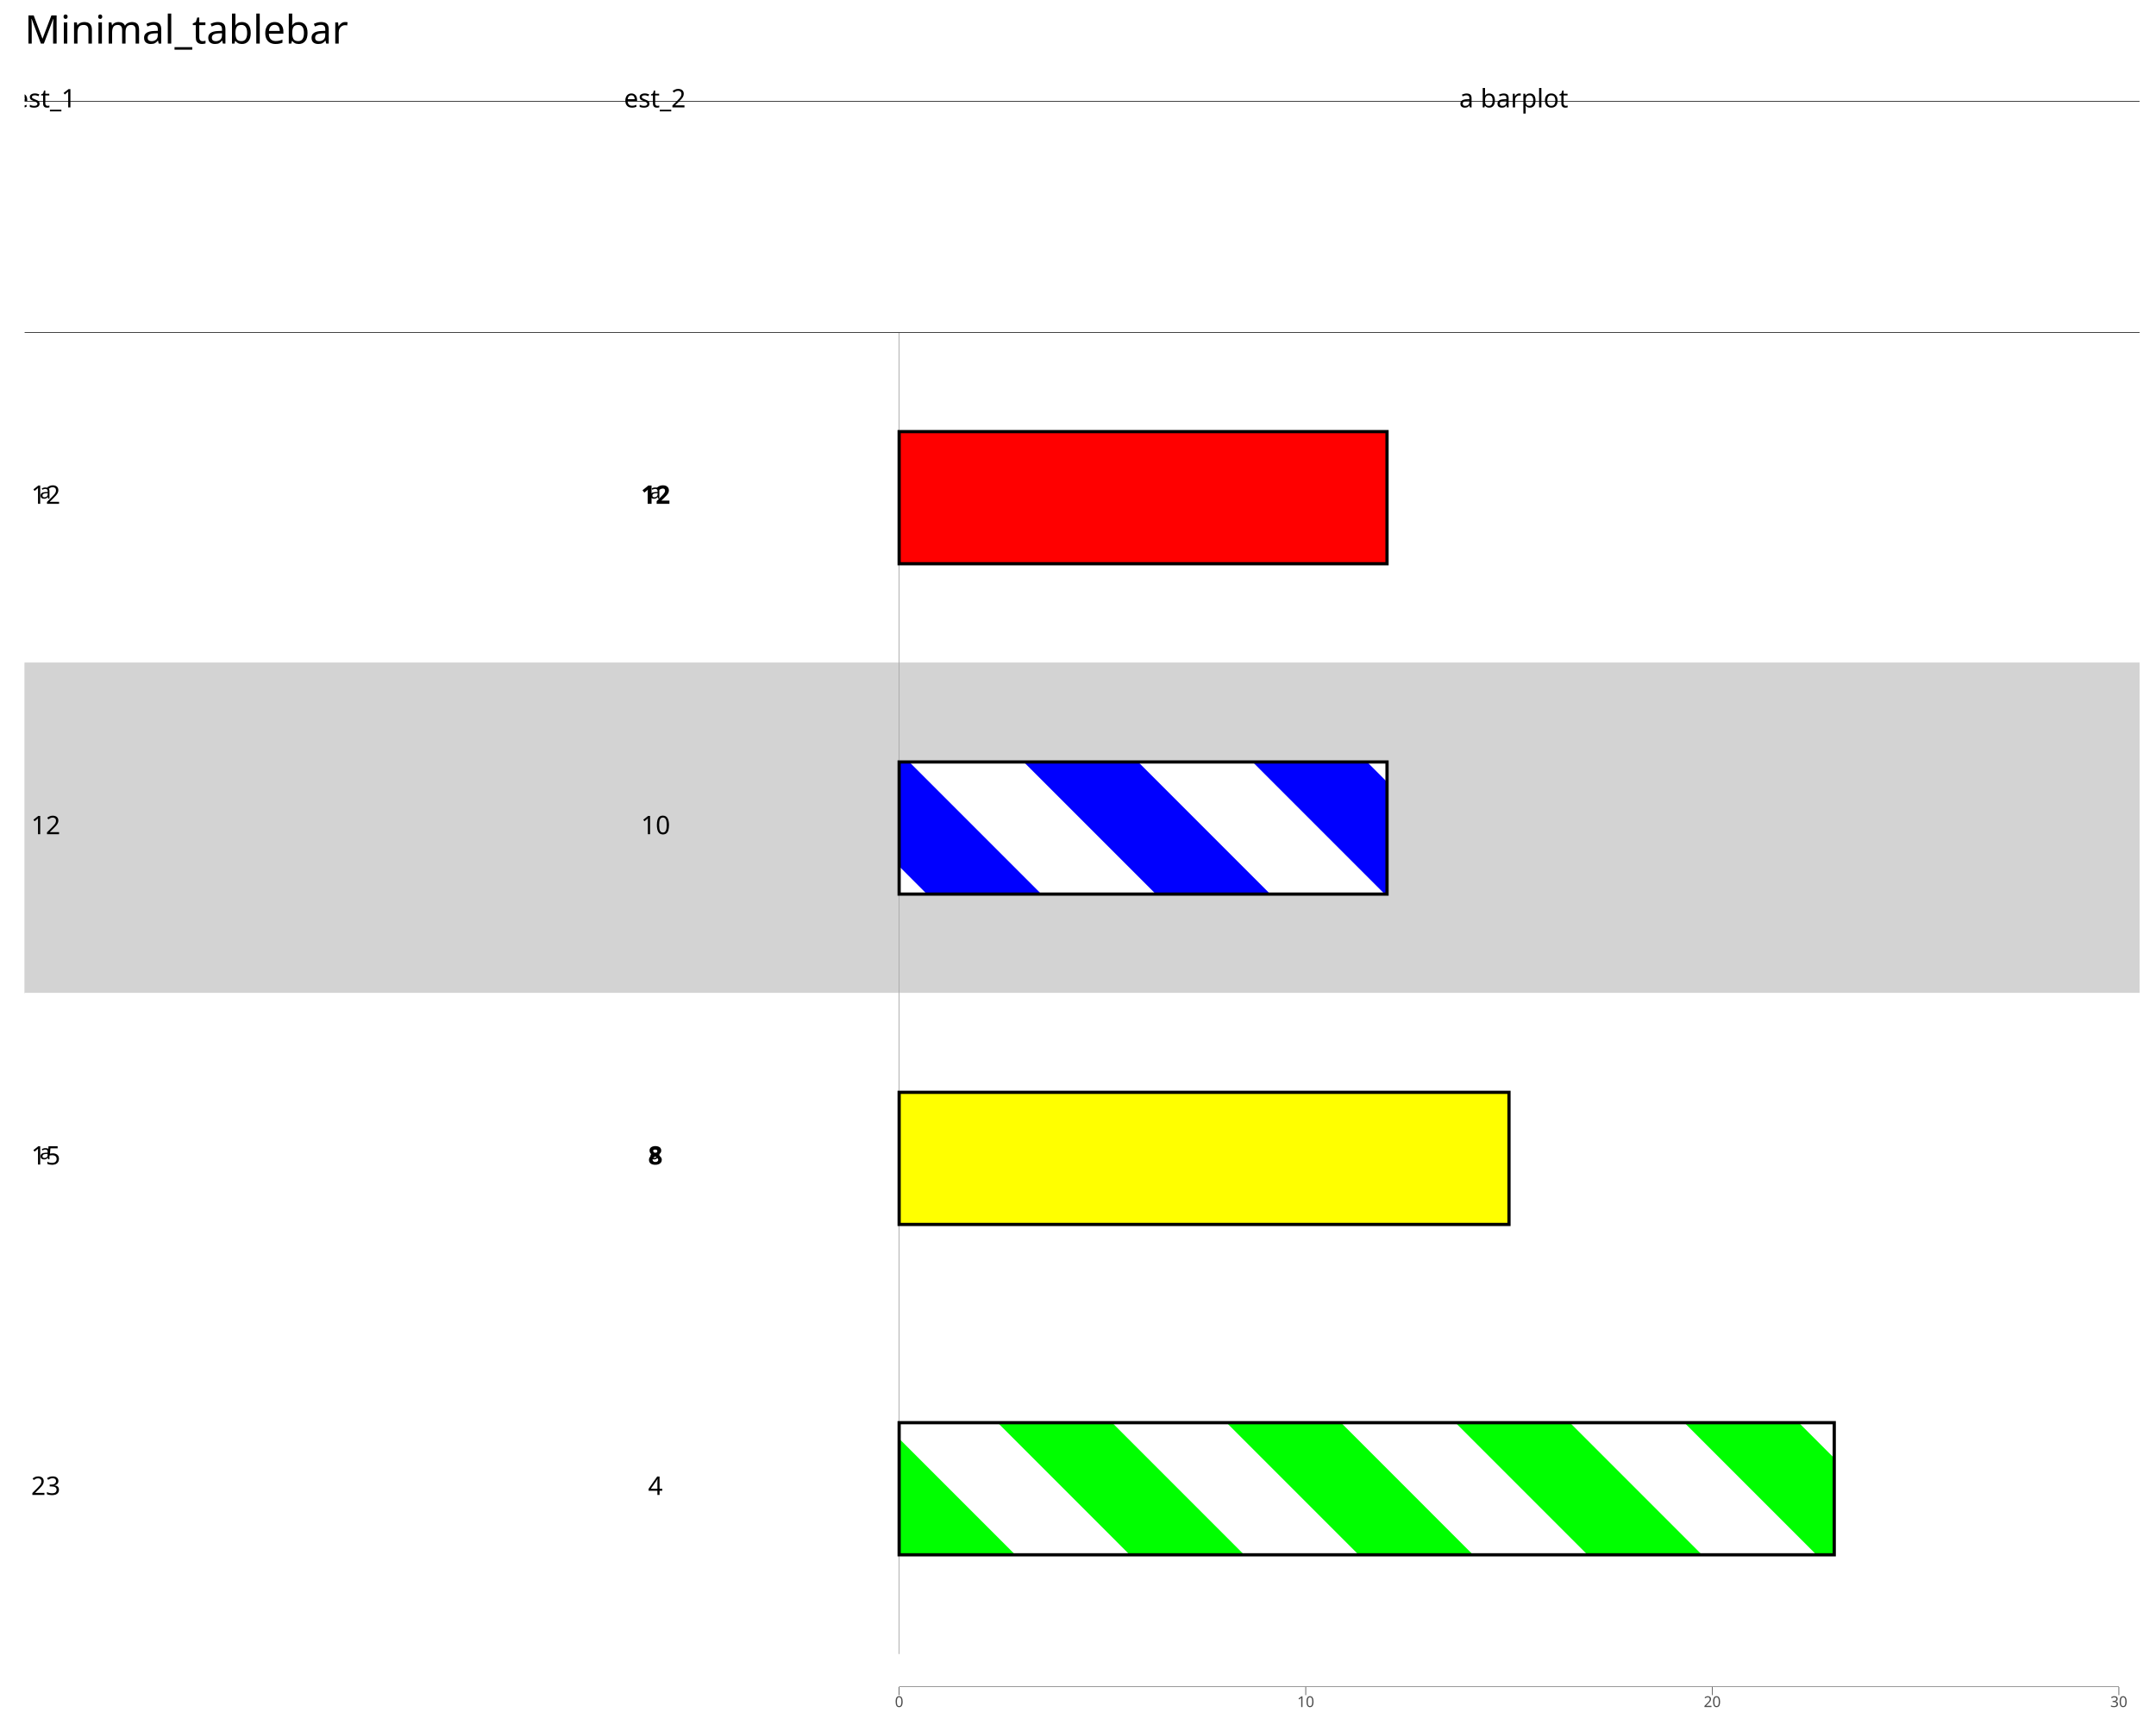
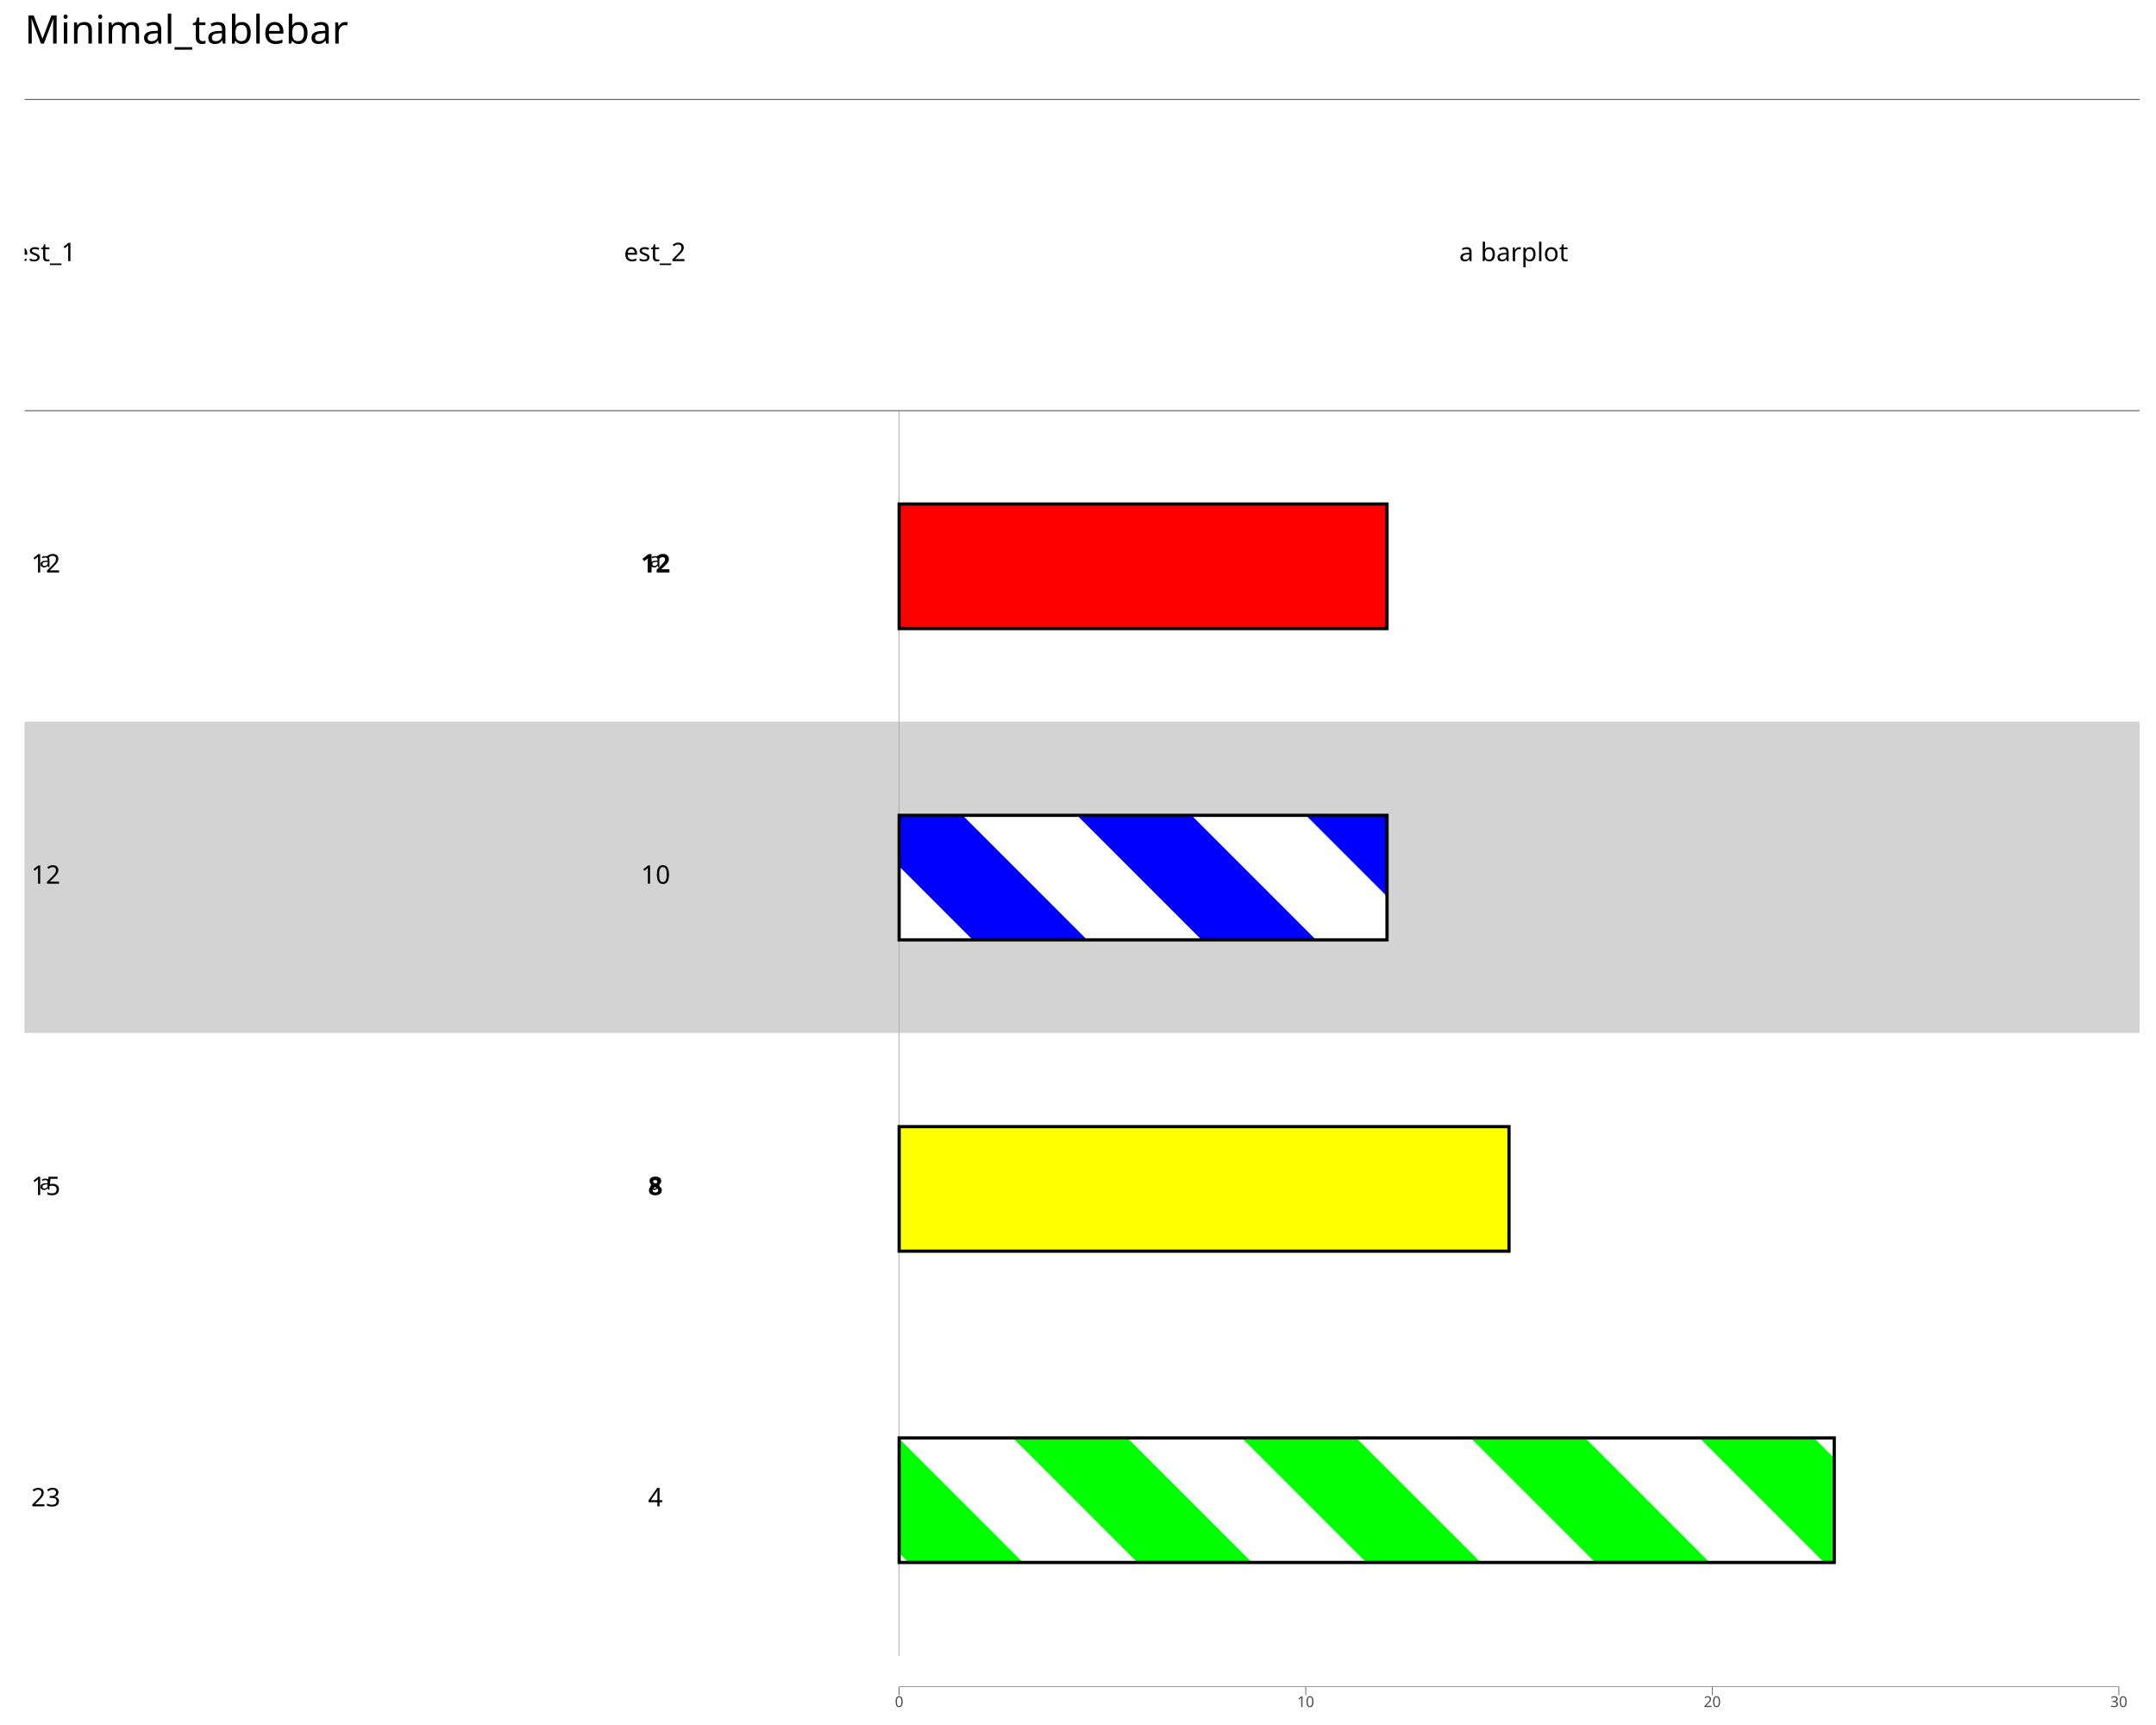
<svg xmlns="http://www.w3.org/2000/svg" class="svglite" data-engine-version="2.0" width="720.00pt" height="576.00pt" viewBox="0 0 720.00 576.00">
  <defs>
    <style type="text/css">
    .svglite line, .svglite polyline, .svglite polygon, .svglite path, .svglite rect, .svglite circle {
      fill: none;
      stroke: #000000;
      stroke-linecap: round;
      stroke-linejoin: round;
      stroke-miterlimit: 10.00;
    }
  </style>
  </defs>
  <rect width="100%" height="100%" style="stroke: none; fill: #FFFFFF;" />
  <defs>
    <clipPath id="cpMC4wMHw3MjAuMDB8MC4wMHw1NzYuMDA=">
      <rect x="0.00" y="0.00" width="720.00" height="576.00" />
    </clipPath>
  </defs>
  <g clip-path="url(#cpMC4wMHw3MjAuMDB8MC4wMHw1NzYuMDA=)">
    <rect x="0.00" y="0.00" width="720.00" height="576.00" style="stroke-width: 1.07; stroke: #FFFFFF; fill: #FFFFFF;" />
  </g>
  <defs>
    <clipPath id="cpOC4yMnw3MTQuNTJ8MjIuNzh8NTYzLjMw">
      <rect x="8.22" y="22.78" width="706.30" height="540.52" />
    </clipPath>
  </defs>
  <g clip-path="url(#cpOC4yMnw3MTQuNTJ8MjIuNzh8NTYzLjMw)">
    <rect x="8.22" y="22.78" width="706.30" height="540.52" style="stroke-width: 1.07; stroke: none; fill: #FFFFFF;" />
-     <rect x="8.22" y="111.03" width="706.30" height="110.31" style="stroke-width: 0.21; stroke: #FFFFFF; stroke-linecap: butt; stroke-linejoin: miter; fill: #FFFFFF;" />
-     <rect x="8.22" y="221.34" width="706.30" height="110.31" style="stroke-width: 0.21; stroke: #D3D3D3; stroke-linecap: butt; stroke-linejoin: miter; fill: #D3D3D3;" />
-     <rect x="8.22" y="331.65" width="706.30" height="110.31" style="stroke-width: 0.21; stroke: #FFFFFF; stroke-linecap: butt; stroke-linejoin: miter; fill: #FFFFFF;" />
-     <rect x="8.22" y="441.96" width="706.30" height="110.31" style="stroke-width: 0.21; stroke: #FFFFFF; stroke-linecap: butt; stroke-linejoin: miter; fill: #FFFFFF;" />
-     <line x1="300.27" y1="111.03" x2="300.27" y2="552.27" style="stroke-width: 0.21; stroke: #A9A9A9; stroke-linecap: butt;" />
-     <line x1="300.27" y1="111.03" x2="300.27" y2="552.27" style="stroke-width: 0.21; stroke: #A9A9A9; stroke-linecap: butt;" />
-     <rect x="8.22" y="33.81" width="706.30" height="77.22" style="stroke-width: 1.07; stroke: none; stroke-linecap: butt; stroke-linejoin: miter; fill: #FFFFFF;" />
-     <rect x="8.22" y="33.81" width="706.30" height="77.22" style="stroke-width: 1.07; stroke: none; stroke-linecap: butt; stroke-linejoin: miter; fill: #FFFFFF;" />
-     <rect x="8.22" y="33.81" width="706.30" height="77.22" style="stroke-width: 1.07; stroke: none; stroke-linecap: butt; stroke-linejoin: miter; fill: #FFFFFF;" />
-     <rect x="8.22" y="33.81" width="706.30" height="77.22" style="stroke-width: 1.07; stroke: none; stroke-linecap: butt; stroke-linejoin: miter; fill: #FFFFFF;" />
+     <rect x="8.22" y="137.12" width="706.30" height="103.95" style="stroke-width: 0.21; stroke: #FFFFFF; stroke-linecap: butt; stroke-linejoin: miter; fill: #FFFFFF;" />
+     <rect x="8.22" y="241.07" width="706.30" height="103.95" style="stroke-width: 0.21; stroke: #D3D3D3; stroke-linecap: butt; stroke-linejoin: miter; fill: #D3D3D3;" />
+     <rect x="8.22" y="345.02" width="706.30" height="103.95" style="stroke-width: 0.21; stroke: #FFFFFF; stroke-linecap: butt; stroke-linejoin: miter; fill: #FFFFFF;" />
+     <rect x="8.22" y="448.96" width="706.30" height="103.95" style="stroke-width: 0.21; stroke: #FFFFFF; stroke-linecap: butt; stroke-linejoin: miter; fill: #FFFFFF;" />
+     <line x1="300.27" y1="137.12" x2="300.27" y2="552.91" style="stroke-width: 0.21; stroke: #A9A9A9; stroke-linecap: butt;" />
+     <line x1="300.27" y1="137.12" x2="300.27" y2="552.91" style="stroke-width: 0.21; stroke: #A9A9A9; stroke-linecap: butt;" />
+     <rect x="8.22" y="33.18" width="706.30" height="103.95" style="stroke-width: 1.07; stroke: none; stroke-linecap: butt; stroke-linejoin: miter; fill: #FFFFFF;" />
+     <rect x="8.22" y="33.18" width="706.30" height="103.95" style="stroke-width: 1.07; stroke: none; stroke-linecap: butt; stroke-linejoin: miter; fill: #FFFFFF;" />
+     <rect x="8.22" y="33.18" width="706.30" height="103.95" style="stroke-width: 1.07; stroke: none; stroke-linecap: butt; stroke-linejoin: miter; fill: #FFFFFF;" />
+     <rect x="8.22" y="33.18" width="706.30" height="103.95" style="stroke-width: 1.07; stroke: none; stroke-linecap: butt; stroke-linejoin: miter; fill: #FFFFFF;" />
    <line x1="300.27" y1="563.30" x2="707.60" y2="563.30" style="stroke-width: 0.21; stroke-linecap: butt;" />
-     <line x1="8.22" y1="111.03" x2="714.52" y2="111.03" style="stroke-width: 0.21; stroke-linecap: butt;" />
-     <line x1="8.22" y1="33.81" x2="714.52" y2="33.81" style="stroke-width: 0.21; stroke-linecap: butt;" />
-     <rect x="300.27" y="144.12" width="162.93" height="44.12" style="stroke-width: 1.07; stroke: none; stroke-linecap: square; stroke-linejoin: miter; fill: #FF0000;" />
-     <rect x="300.27" y="254.43" width="162.93" height="44.12" style="stroke-width: 1.07; stroke: none; stroke-linecap: square; stroke-linejoin: miter; fill: #0000FF;" />
-     <rect x="300.27" y="364.74" width="203.66" height="44.12" style="stroke-width: 1.07; stroke: none; stroke-linecap: square; stroke-linejoin: miter; fill: #FFFF00;" />
-     <rect x="300.27" y="475.05" width="312.28" height="44.12" style="stroke-width: 1.07; stroke: none; stroke-linecap: square; stroke-linejoin: miter; fill: #00FF00;" />
-     <polygon points="309.55,298.56 300.27,298.56 300.27,289.27 309.55,298.56 " style="stroke-width: 1.07; stroke: none; stroke-linecap: square; fill: #FFFFFF;" />
-     <polygon points="386.00,298.56 347.78,298.56 303.65,254.43 341.87,254.43 386.00,298.56 " style="stroke-width: 1.07; stroke: none; stroke-linecap: square; fill: #FFFFFF;" />
-     <polygon points="462.44,298.56 424.22,298.56 380.09,254.43 418.31,254.43 462.44,298.56 " style="stroke-width: 1.07; stroke: none; stroke-linecap: square; fill: #FFFFFF;" />
-     <polygon points="456.53,254.43 463.20,254.43 463.20,261.10 456.53,254.43 " style="stroke-width: 1.07; stroke: none; stroke-linecap: square; fill: #FFFFFF;" />
-     <polygon points="300.85,519.18 300.27,519.18 300.27,518.60 300.85,519.18 " style="stroke-width: 1.07; stroke: none; stroke-linecap: square; fill: #FFFFFF;" />
-     <polygon points="377.29,519.18 339.07,519.18 300.27,480.38 300.27,475.05 333.17,475.05 377.29,519.18 " style="stroke-width: 1.07; stroke: none; stroke-linecap: square; fill: #FFFFFF;" />
-     <polygon points="453.73,519.18 415.51,519.18 371.39,475.05 409.61,475.05 453.73,519.18 " style="stroke-width: 1.07; stroke: none; stroke-linecap: square; fill: #FFFFFF;" />
-     <polygon points="530.17,519.18 491.95,519.18 447.83,475.05 486.05,475.05 530.17,519.18 " style="stroke-width: 1.07; stroke: none; stroke-linecap: square; fill: #FFFFFF;" />
-     <polygon points="606.62,519.18 568.39,519.18 524.27,475.05 562.49,475.05 606.62,519.18 " style="stroke-width: 1.07; stroke: none; stroke-linecap: square; fill: #FFFFFF;" />
-     <polygon points="600.71,475.05 612.55,475.05 612.55,486.90 600.71,475.05 " style="stroke-width: 1.07; stroke: none; stroke-linecap: square; fill: #FFFFFF;" />
-     <rect x="300.27" y="144.12" width="162.93" height="44.12" style="stroke-width: 1.07; stroke-linecap: square; stroke-linejoin: miter;" />
-     <rect x="300.27" y="254.43" width="162.93" height="44.12" style="stroke-width: 1.07; stroke-linecap: square; stroke-linejoin: miter;" />
-     <rect x="300.27" y="364.74" width="203.66" height="44.12" style="stroke-width: 1.07; stroke-linecap: square; stroke-linejoin: miter;" />
-     <rect x="300.27" y="475.05" width="312.28" height="44.12" style="stroke-width: 1.07; stroke-linecap: square; stroke-linejoin: miter;" />
-     <text x="214.06" y="168.24" style="font-size: 8.54px; font-weight: bold; font-family: sans;" textLength="9.50px" lengthAdjust="spacingAndGlyphs">12</text>
-     <text x="214.06" y="278.55" style="font-size: 8.54px; font-family: sans;" textLength="9.50px" lengthAdjust="spacingAndGlyphs">10</text>
-     <text x="216.43" y="388.86" style="font-size: 8.54px; font-weight: bold; font-family: sans;" textLength="4.75px" lengthAdjust="spacingAndGlyphs">8</text>
-     <text x="216.43" y="499.17" style="font-size: 8.54px; font-family: sans;" textLength="4.75px" lengthAdjust="spacingAndGlyphs">4</text>
-     <text x="216.91" y="166.48" style="font-size: 6.83px; font-family: sans;" textLength="3.80px" lengthAdjust="spacingAndGlyphs">a</text>
-     <text x="216.91" y="387.09" style="font-size: 6.83px; font-family: sans;" textLength="3.80px" lengthAdjust="spacingAndGlyphs">a</text>
-     <text x="10.40" y="168.24" style="font-size: 8.54px; font-family: sans;" textLength="9.50px" lengthAdjust="spacingAndGlyphs">12</text>
-     <text x="10.40" y="278.55" style="font-size: 8.54px; font-family: sans;" textLength="9.50px" lengthAdjust="spacingAndGlyphs">12</text>
-     <text x="10.40" y="388.86" style="font-size: 8.54px; font-family: sans;" textLength="9.50px" lengthAdjust="spacingAndGlyphs">15</text>
-     <text x="10.40" y="499.17" style="font-size: 8.54px; font-family: sans;" textLength="9.50px" lengthAdjust="spacingAndGlyphs">23</text>
-     <text x="13.24" y="166.48" style="font-size: 6.83px; font-family: sans;" textLength="3.80px" lengthAdjust="spacingAndGlyphs">a</text>
-     <text x="13.24" y="387.09" style="font-size: 6.83px; font-family: sans;" textLength="3.80px" lengthAdjust="spacingAndGlyphs">a</text>
-     <text x="487.32" y="35.87" style="font-size: 8.54px; font-family: sans;" textLength="4.75px" lengthAdjust="spacingAndGlyphs">a</text>
-     <text x="494.44" y="35.87" style="font-size: 8.54px; font-family: sans;" textLength="26.10px" lengthAdjust="spacingAndGlyphs">barplot</text>
-     <text x="208.36" y="35.87" style="font-size: 8.54px; font-family: sans;" textLength="20.89px" lengthAdjust="spacingAndGlyphs">est_2</text>
-     <text x="4.70" y="35.87" style="font-size: 8.54px; font-family: sans;" textLength="20.89px" lengthAdjust="spacingAndGlyphs">est_1</text>
+     <line x1="8.22" y1="137.12" x2="714.52" y2="137.12" style="stroke-width: 0.21; stroke-linecap: butt;" />
+     <line x1="8.22" y1="33.18" x2="714.52" y2="33.18" style="stroke-width: 0.21; stroke-linecap: butt;" />
+     <rect x="300.27" y="168.31" width="162.93" height="41.58" style="stroke-width: 1.07; stroke: none; stroke-linecap: square; stroke-linejoin: miter; fill: #FF0000;" />
+     <rect x="300.27" y="272.25" width="162.93" height="41.58" style="stroke-width: 1.07; stroke: none; stroke-linecap: square; stroke-linejoin: miter; fill: #0000FF;" />
+     <rect x="300.27" y="376.20" width="203.66" height="41.58" style="stroke-width: 1.07; stroke: none; stroke-linecap: square; stroke-linejoin: miter; fill: #FFFF00;" />
+     <rect x="300.27" y="480.15" width="312.28" height="41.58" style="stroke-width: 1.07; stroke: none; stroke-linecap: square; stroke-linejoin: miter; fill: #00FF00;" />
+     <polygon points="324.83,313.83 300.27,313.83 300.27,289.27 324.83,313.83 " style="stroke-width: 1.07; stroke: none; stroke-linecap: square; fill: #FFFFFF;" />
+     <polygon points="401.27,313.83 363.05,313.83 321.47,272.25 359.69,272.25 401.27,313.83 " style="stroke-width: 1.07; stroke: none; stroke-linecap: square; fill: #FFFFFF;" />
+     <polygon points="463.20,299.32 463.20,313.83 439.49,313.83 397.91,272.25 436.13,272.25 463.20,299.32 " style="stroke-width: 1.07; stroke: none; stroke-linecap: square; fill: #FFFFFF;" />
+     <polygon points="303.40,521.72 300.27,521.72 300.27,518.60 303.40,521.72 " style="stroke-width: 1.07; stroke: none; stroke-linecap: square; fill: #FFFFFF;" />
+     <polygon points="379.84,521.72 341.62,521.72 300.27,480.38 300.27,480.15 338.26,480.15 379.84,521.72 " style="stroke-width: 1.07; stroke: none; stroke-linecap: square; fill: #FFFFFF;" />
+     <polygon points="456.28,521.72 418.06,521.72 376.48,480.15 414.70,480.15 456.28,521.72 " style="stroke-width: 1.07; stroke: none; stroke-linecap: square; fill: #FFFFFF;" />
+     <polygon points="532.72,521.72 494.50,521.72 452.92,480.15 491.14,480.15 532.72,521.72 " style="stroke-width: 1.07; stroke: none; stroke-linecap: square; fill: #FFFFFF;" />
+     <polygon points="609.16,521.72 570.94,521.72 529.36,480.15 567.58,480.15 609.16,521.72 " style="stroke-width: 1.07; stroke: none; stroke-linecap: square; fill: #FFFFFF;" />
+     <polygon points="605.80,480.15 612.55,480.15 612.55,486.90 605.80,480.15 " style="stroke-width: 1.07; stroke: none; stroke-linecap: square; fill: #FFFFFF;" />
+     <rect x="300.27" y="168.31" width="162.93" height="41.58" style="stroke-width: 1.07; stroke-linecap: square; stroke-linejoin: miter;" />
+     <rect x="300.27" y="272.25" width="162.93" height="41.58" style="stroke-width: 1.07; stroke-linecap: square; stroke-linejoin: miter;" />
+     <rect x="300.27" y="376.20" width="203.66" height="41.58" style="stroke-width: 1.07; stroke-linecap: square; stroke-linejoin: miter;" />
+     <rect x="300.27" y="480.15" width="312.28" height="41.58" style="stroke-width: 1.07; stroke-linecap: square; stroke-linejoin: miter;" />
+     <text x="214.06" y="191.15" style="font-size: 8.54px; font-weight: bold; font-family: sans;" textLength="9.50px" lengthAdjust="spacingAndGlyphs">12</text>
+     <text x="214.06" y="295.09" style="font-size: 8.54px; font-family: sans;" textLength="9.50px" lengthAdjust="spacingAndGlyphs">10</text>
+     <text x="216.43" y="399.04" style="font-size: 8.54px; font-weight: bold; font-family: sans;" textLength="4.75px" lengthAdjust="spacingAndGlyphs">8</text>
+     <text x="216.43" y="502.99" style="font-size: 8.54px; font-family: sans;" textLength="4.75px" lengthAdjust="spacingAndGlyphs">4</text>
+     <text x="216.91" y="189.39" style="font-size: 6.83px; font-family: sans;" textLength="3.80px" lengthAdjust="spacingAndGlyphs">a</text>
+     <text x="216.91" y="397.28" style="font-size: 6.83px; font-family: sans;" textLength="3.80px" lengthAdjust="spacingAndGlyphs">a</text>
+     <text x="10.40" y="191.15" style="font-size: 8.54px; font-family: sans;" textLength="9.50px" lengthAdjust="spacingAndGlyphs">12</text>
+     <text x="10.40" y="295.09" style="font-size: 8.54px; font-family: sans;" textLength="9.50px" lengthAdjust="spacingAndGlyphs">12</text>
+     <text x="10.40" y="399.04" style="font-size: 8.54px; font-family: sans;" textLength="9.50px" lengthAdjust="spacingAndGlyphs">15</text>
+     <text x="10.40" y="502.99" style="font-size: 8.54px; font-family: sans;" textLength="9.50px" lengthAdjust="spacingAndGlyphs">23</text>
+     <text x="13.24" y="189.39" style="font-size: 6.83px; font-family: sans;" textLength="3.80px" lengthAdjust="spacingAndGlyphs">a</text>
+     <text x="13.24" y="397.28" style="font-size: 6.83px; font-family: sans;" textLength="3.80px" lengthAdjust="spacingAndGlyphs">a</text>
+     <text x="487.32" y="87.20" style="font-size: 8.54px; font-family: sans;" textLength="4.75px" lengthAdjust="spacingAndGlyphs">a</text>
+     <text x="494.44" y="87.20" style="font-size: 8.54px; font-family: sans;" textLength="26.10px" lengthAdjust="spacingAndGlyphs">barplot</text>
+     <text x="208.36" y="87.20" style="font-size: 8.54px; font-family: sans;" textLength="20.89px" lengthAdjust="spacingAndGlyphs">est_2</text>
+     <text x="4.70" y="87.20" style="font-size: 8.54px; font-family: sans;" textLength="20.89px" lengthAdjust="spacingAndGlyphs">est_1</text>
  </g>
  <g clip-path="url(#cpMC4wMHw3MjAuMDB8MC4wMHw1NzYuMDA=)">
    <polyline points="300.27,566.04 300.27,563.30 " style="stroke-width: 0.21; stroke: #333333; stroke-linecap: butt;" />
    <polyline points="436.05,566.04 436.05,563.30 " style="stroke-width: 0.21; stroke: #333333; stroke-linecap: butt;" />
    <polyline points="571.82,566.04 571.82,563.30 " style="stroke-width: 0.21; stroke: #333333; stroke-linecap: butt;" />
    <polyline points="707.60,566.04 707.60,563.30 " style="stroke-width: 0.21; stroke: #333333; stroke-linecap: butt;" />
    <text x="300.27" y="570.00" text-anchor="middle" style="font-size: 5.00px; fill: #4D4D4D; font-family: sans;" textLength="2.78px" lengthAdjust="spacingAndGlyphs">0</text>
    <text x="436.05" y="570.00" text-anchor="middle" style="font-size: 5.00px; fill: #4D4D4D; font-family: sans;" textLength="5.56px" lengthAdjust="spacingAndGlyphs">10</text>
    <text x="571.82" y="570.00" text-anchor="middle" style="font-size: 5.00px; fill: #4D4D4D; font-family: sans;" textLength="5.56px" lengthAdjust="spacingAndGlyphs">20</text>
    <text x="707.60" y="570.00" text-anchor="middle" style="font-size: 5.00px; fill: #4D4D4D; font-family: sans;" textLength="5.56px" lengthAdjust="spacingAndGlyphs">30</text>
    <text x="8.22" y="14.56" style="font-size: 13.20px; font-family: sans;" textLength="100.52px" lengthAdjust="spacingAndGlyphs">Minimal_tablebar</text>
  </g>
</svg>
